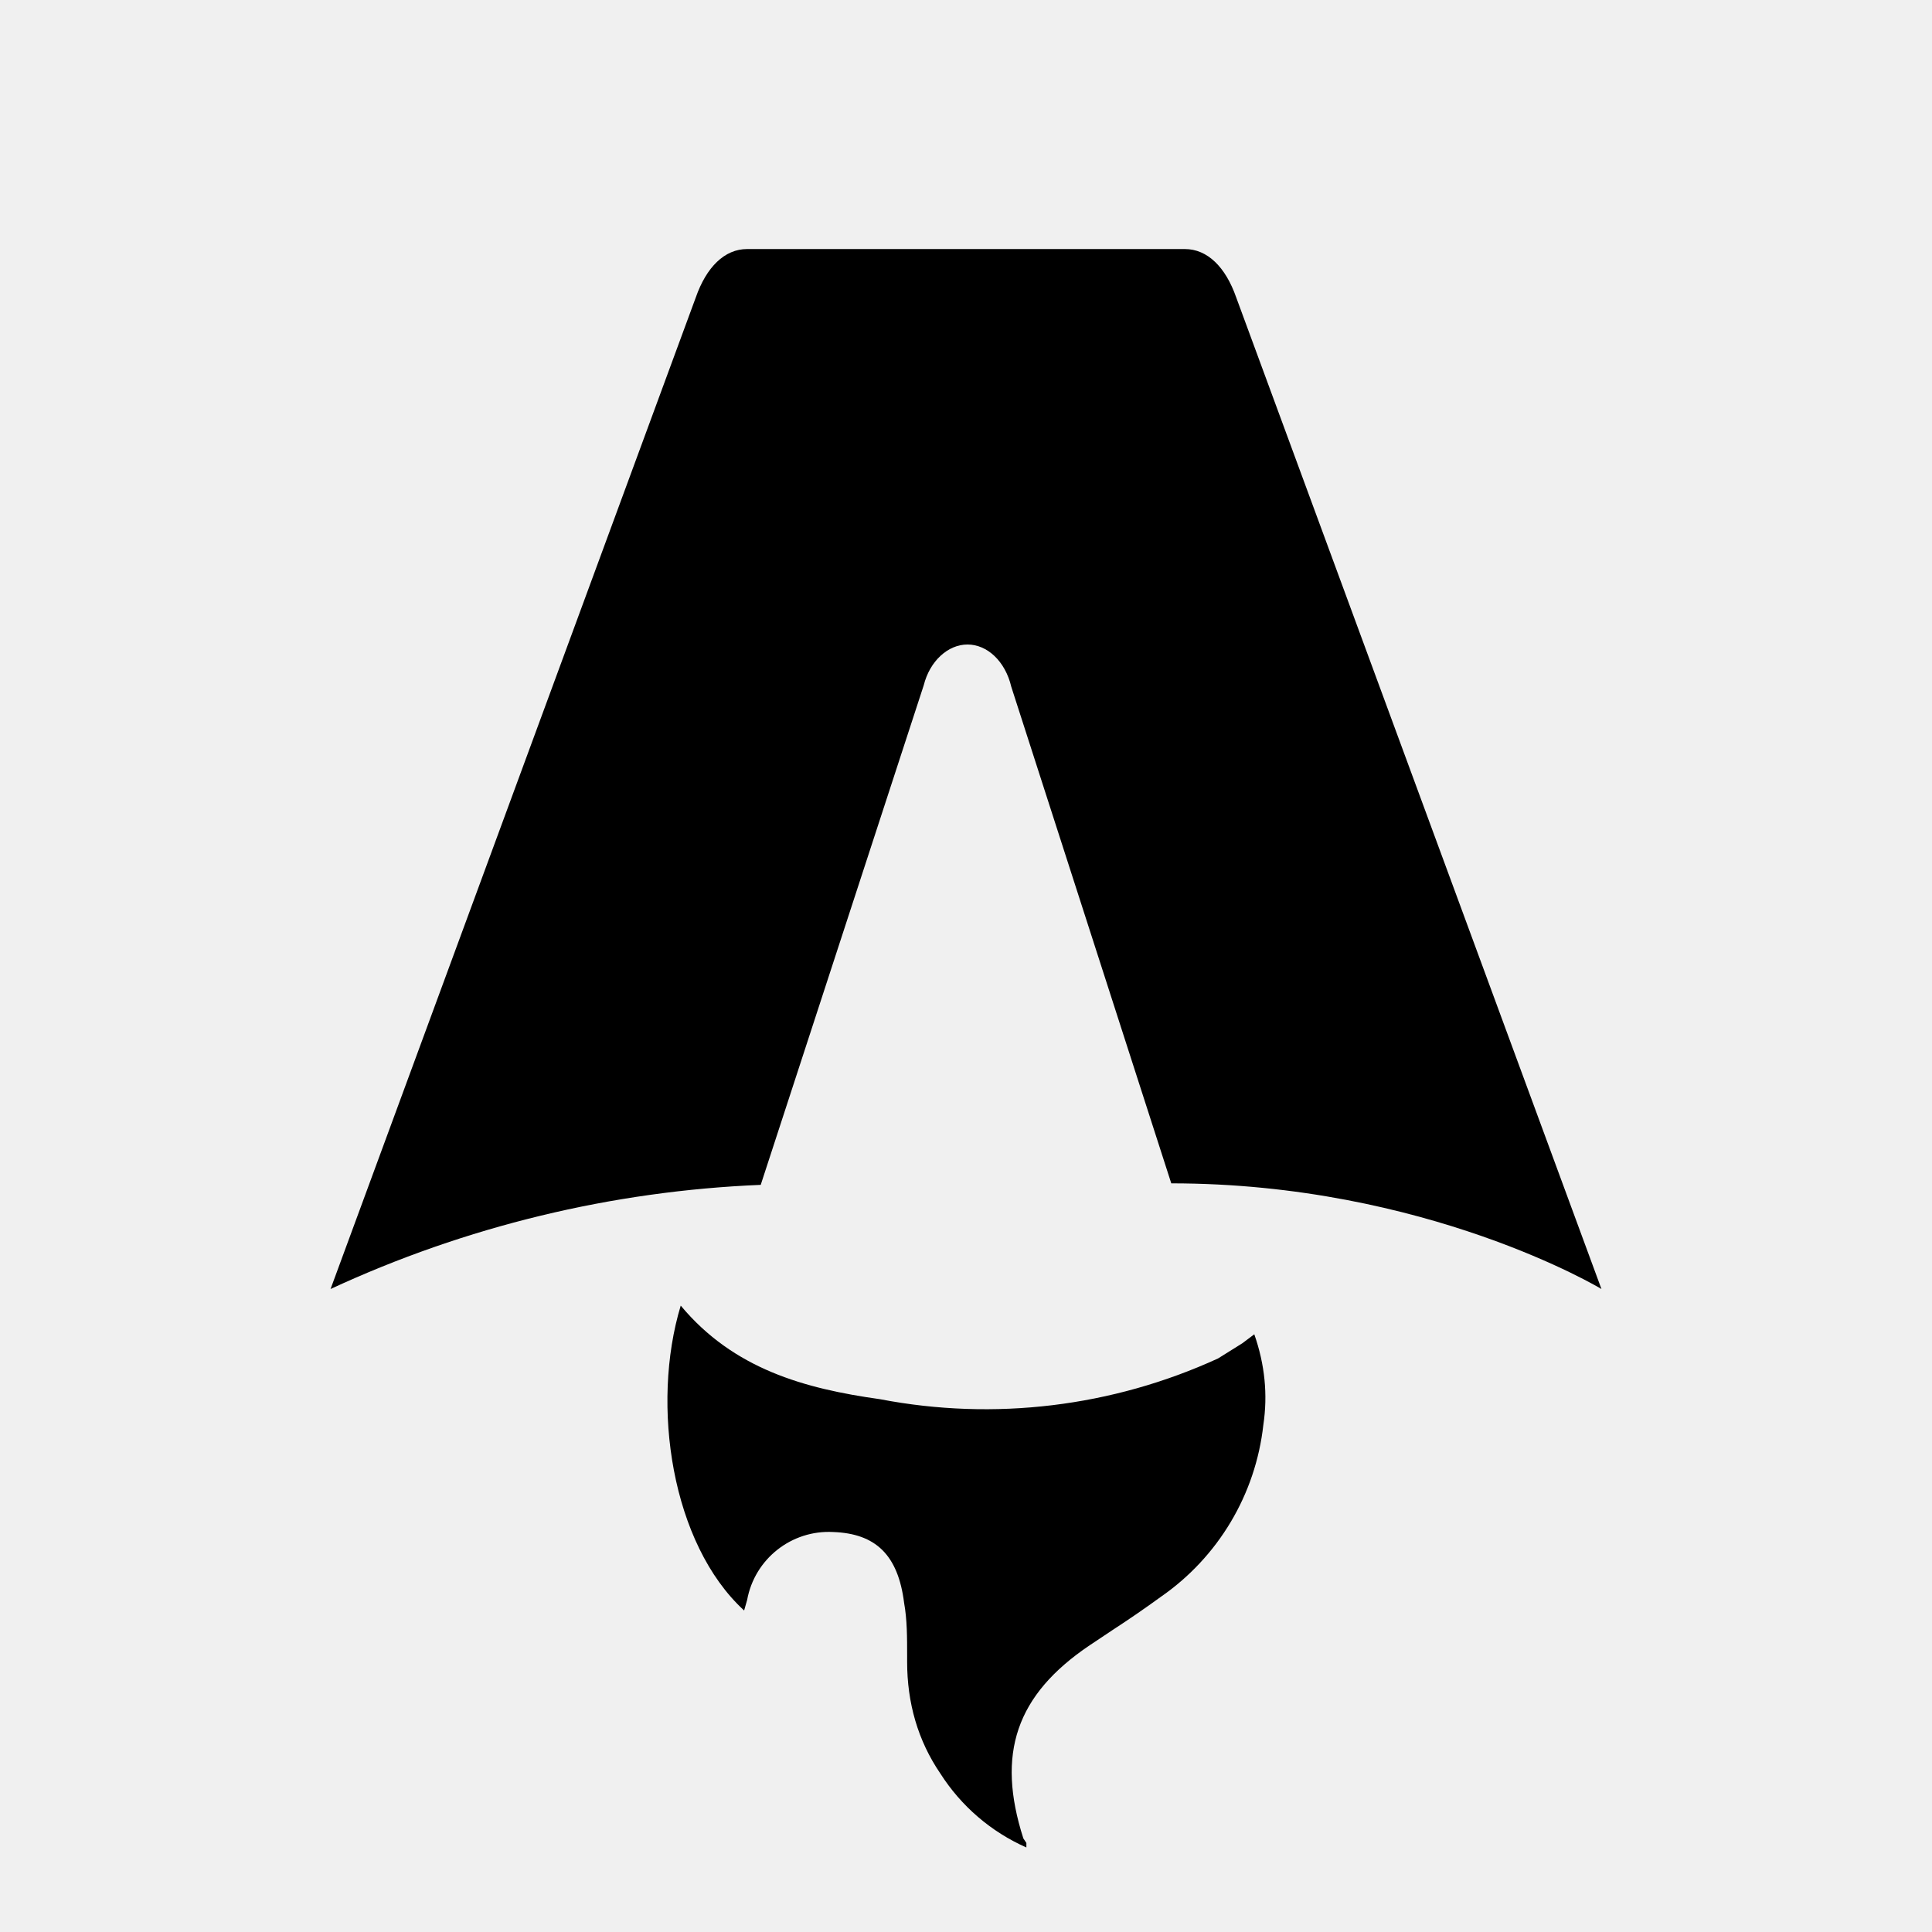
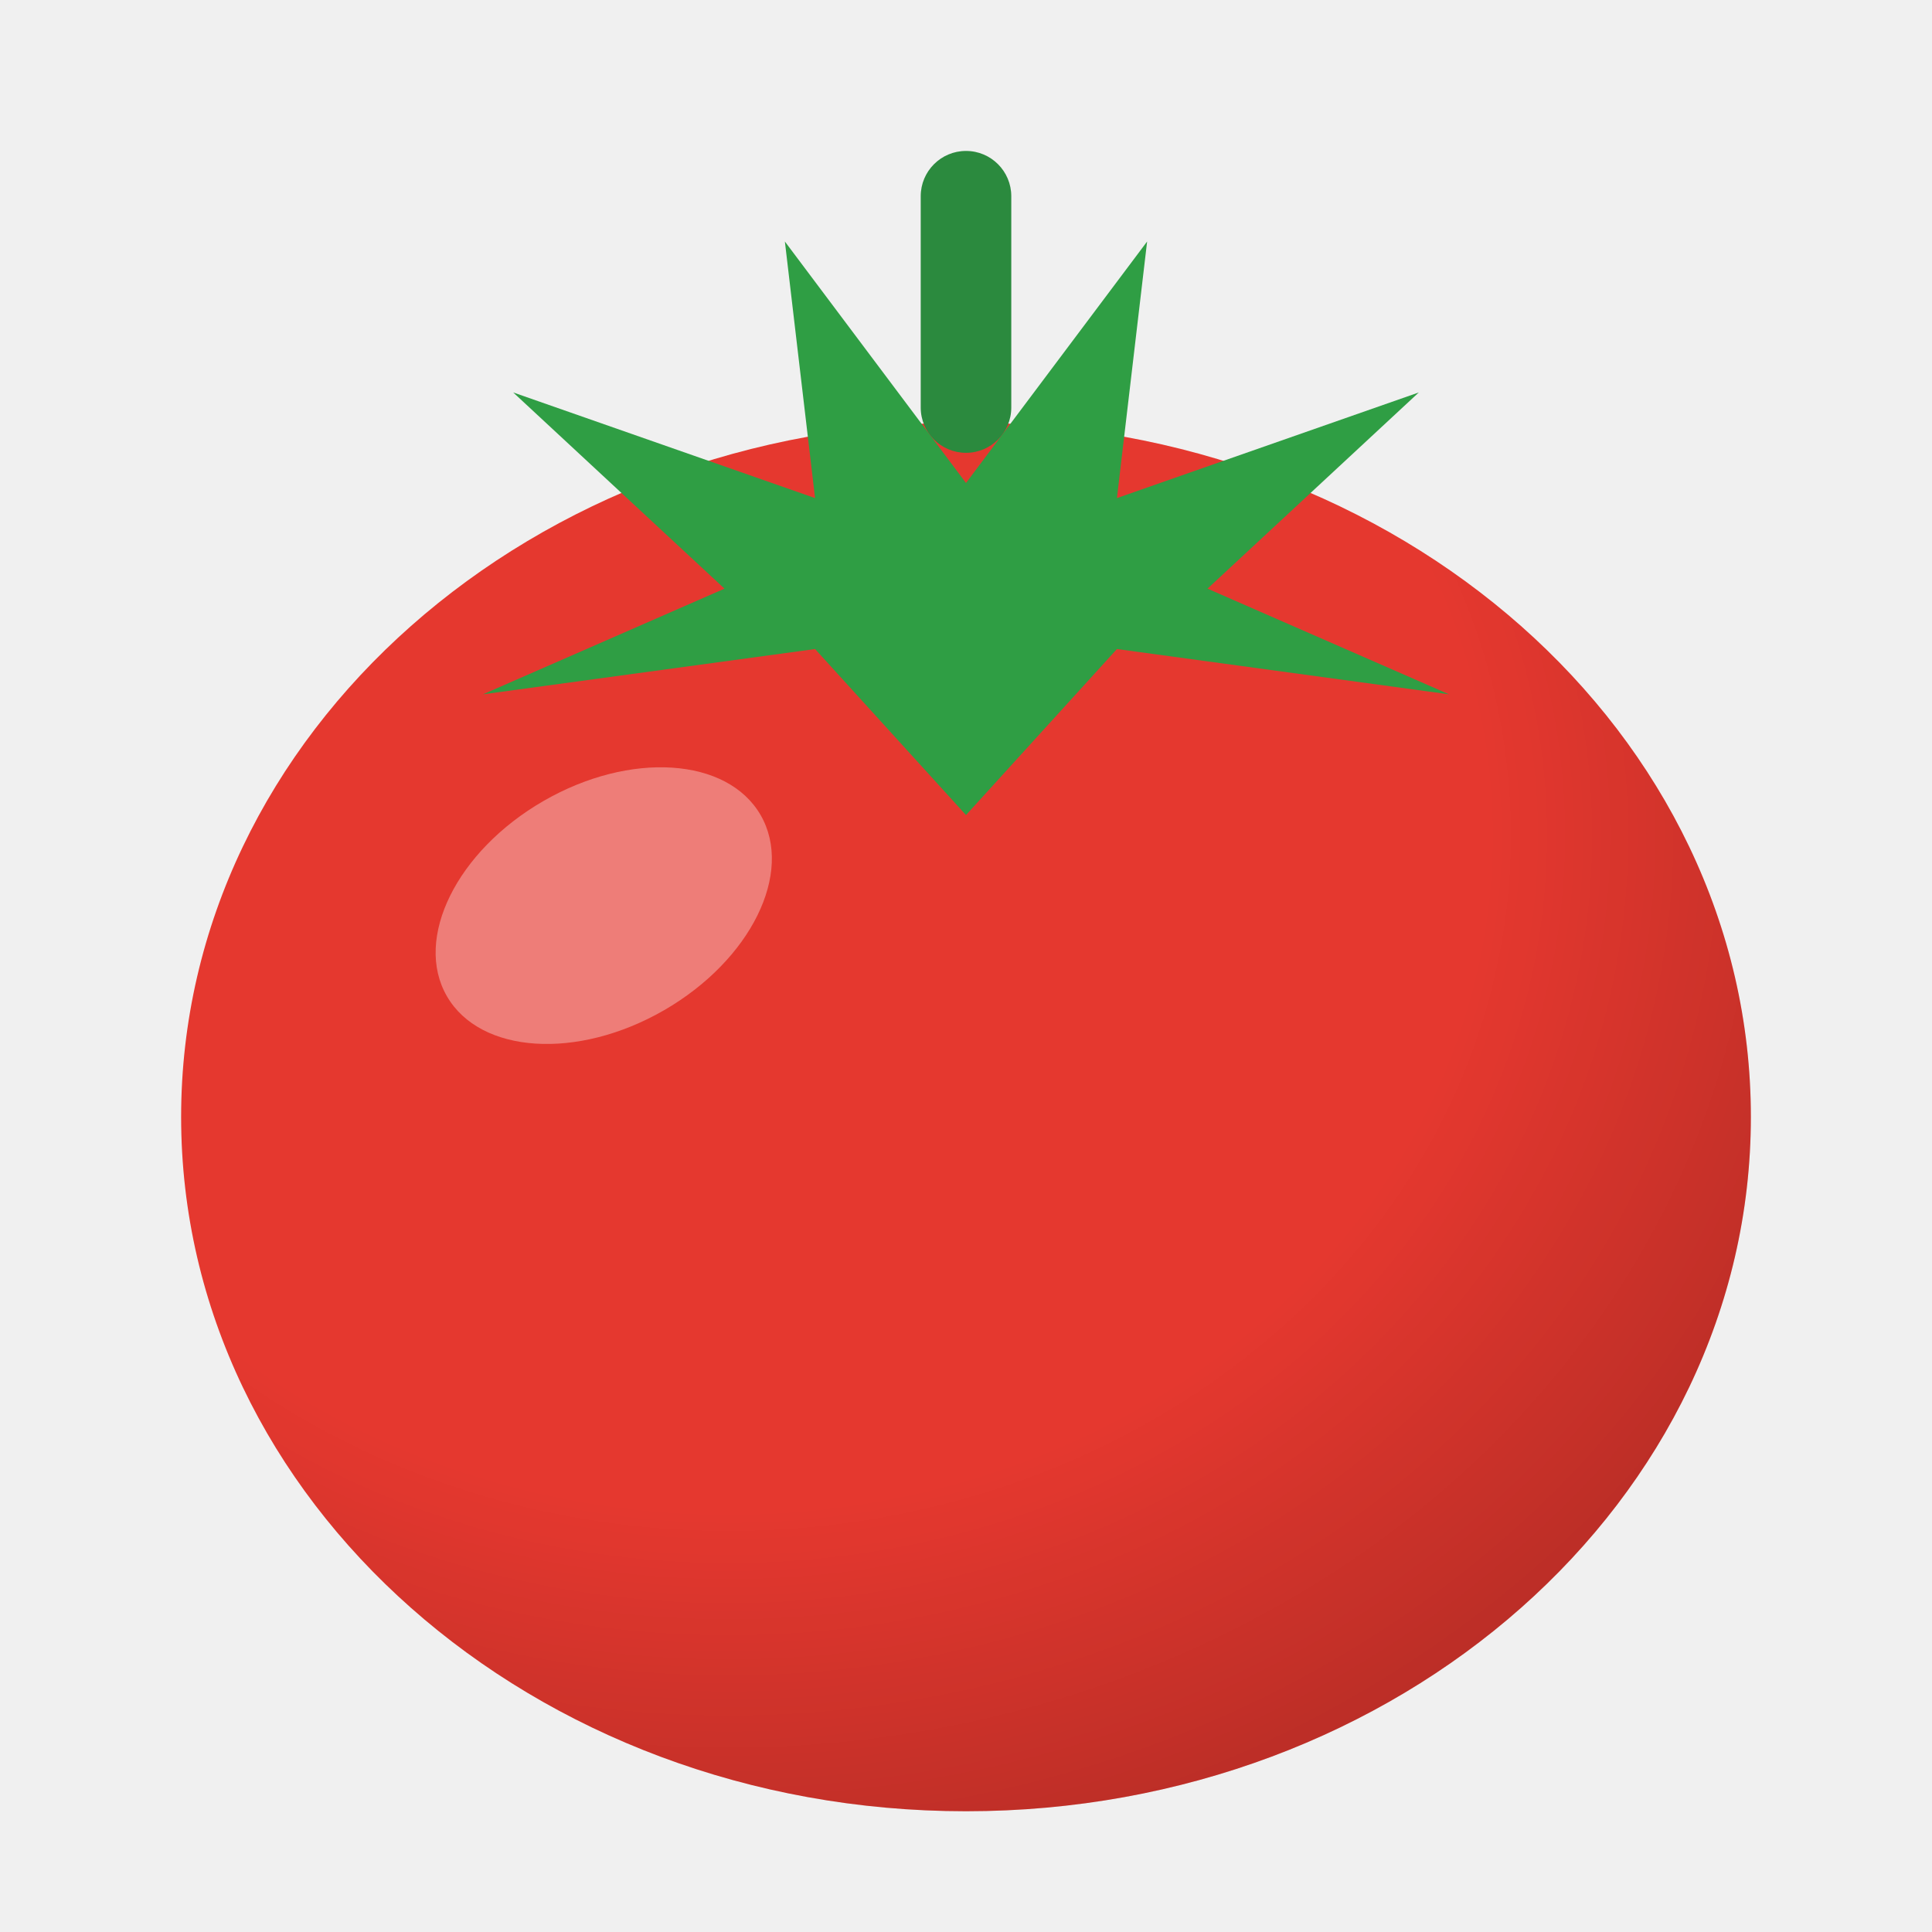
- <svg xmlns="http://www.w3.org/2000/svg" fill="none" viewBox="0 0 128 128">
-   <path d="M50.4 78.5a75.1 75.1 0 0 0-28.5 6.9l24.2-65.7c.7-2 1.9-3.2 3.4-3.2h29c1.5 0 2.7 1.2 3.4 3.2l24.2 65.7s-11.6-7-28.5-7L67 45.5c-.4-1.7-1.6-2.8-2.9-2.8-1.3 0-2.5 1.1-2.9 2.7L50.4 78.5Zm-1.1 28.2Zm-4.2-20.2c-2 6.6-.6 15.8 4.2 20.2a17.5 17.5 0 0 1 .2-.7 5.5 5.5 0 0 1 5.7-4.5c2.8.1 4.3 1.5 4.7 4.7.2 1.1.2 2.3.2 3.5v.4c0 2.7.7 5.2 2.2 7.4a13 13 0 0 0 5.7 4.9v-.3l-.2-.3c-1.8-5.6-.5-9.5 4.4-12.8l1.5-1a73 73 0 0 0 3.2-2.2 16 16 0 0 0 6.8-11.4c.3-2 .1-4-.6-6l-.8.6-1.6 1a37 37 0 0 1-22.4 2.7c-5-.7-9.7-2-13.2-6.2Z" />
-   <style>
-         path { fill: #000; }
-         @media (prefers-color-scheme: dark) {
-             path { fill: #FFF; }
-         }
-     </style>
+ <svg xmlns="http://www.w3.org/2000/svg" viewBox="0 0 64 64">
+   <ellipse cx="32" cy="37" rx="26" ry="23" fill="#e5382f" />
+   <ellipse cx="32" cy="37" rx="26" ry="23" fill="url(#shade)" />
+   <ellipse cx="20" cy="30" rx="6" ry="4" fill="#fff" opacity="0.35" transform="rotate(-30 20 30)" />
+   <path fill="#2f9e44" d="M32 16 L38 8 L37 16.5 L47 13 L40 19.5 L48 23 L37 21.5 L32 27 L27 21.5 L16 23 L24 19.5 L17 13 L27 16.5 L26 8 Z" />
+   <rect x="30.5" y="5" width="3" height="10" rx="1.5" fill="#2b8a3e" />
+   <defs>
+     <radialGradient id="shade" cx="0.35" cy="0.3" r="0.8">
+       <stop offset="0.6" stop-color="#000" stop-opacity="0" />
+       <stop offset="1" stop-color="#000" stop-opacity="0.22" />
+     </radialGradient>
+   </defs>
</svg>
